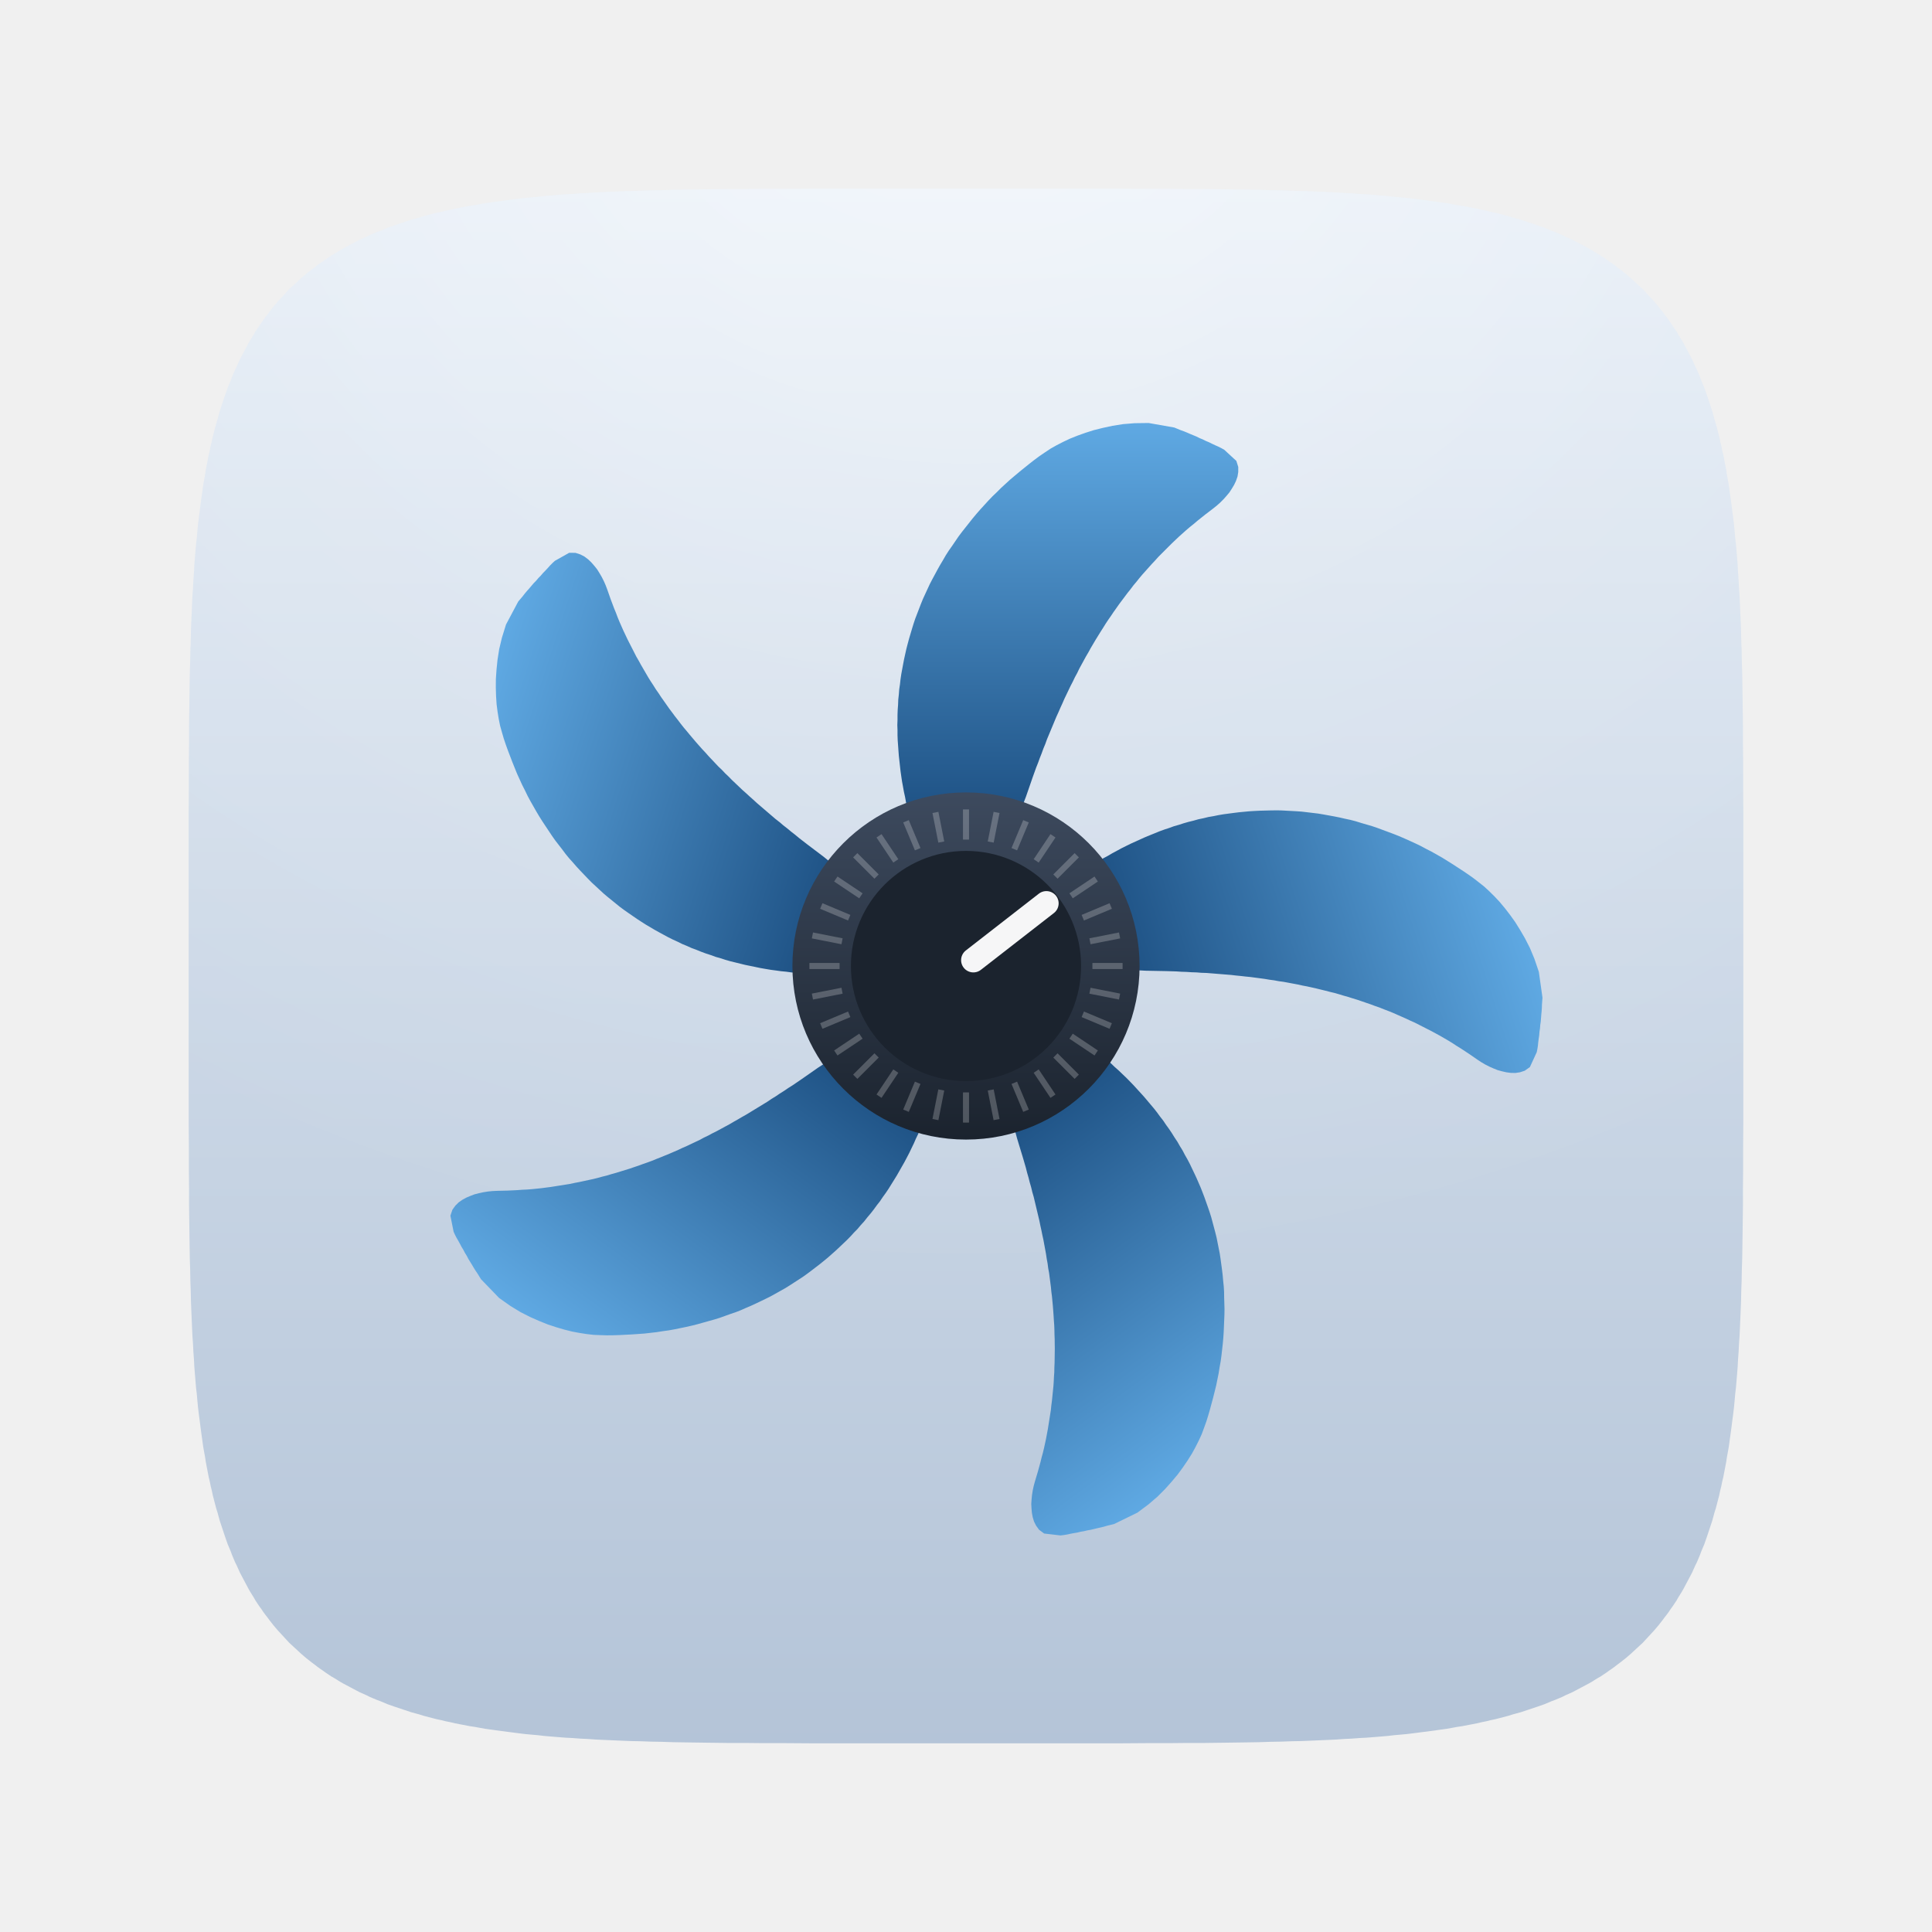
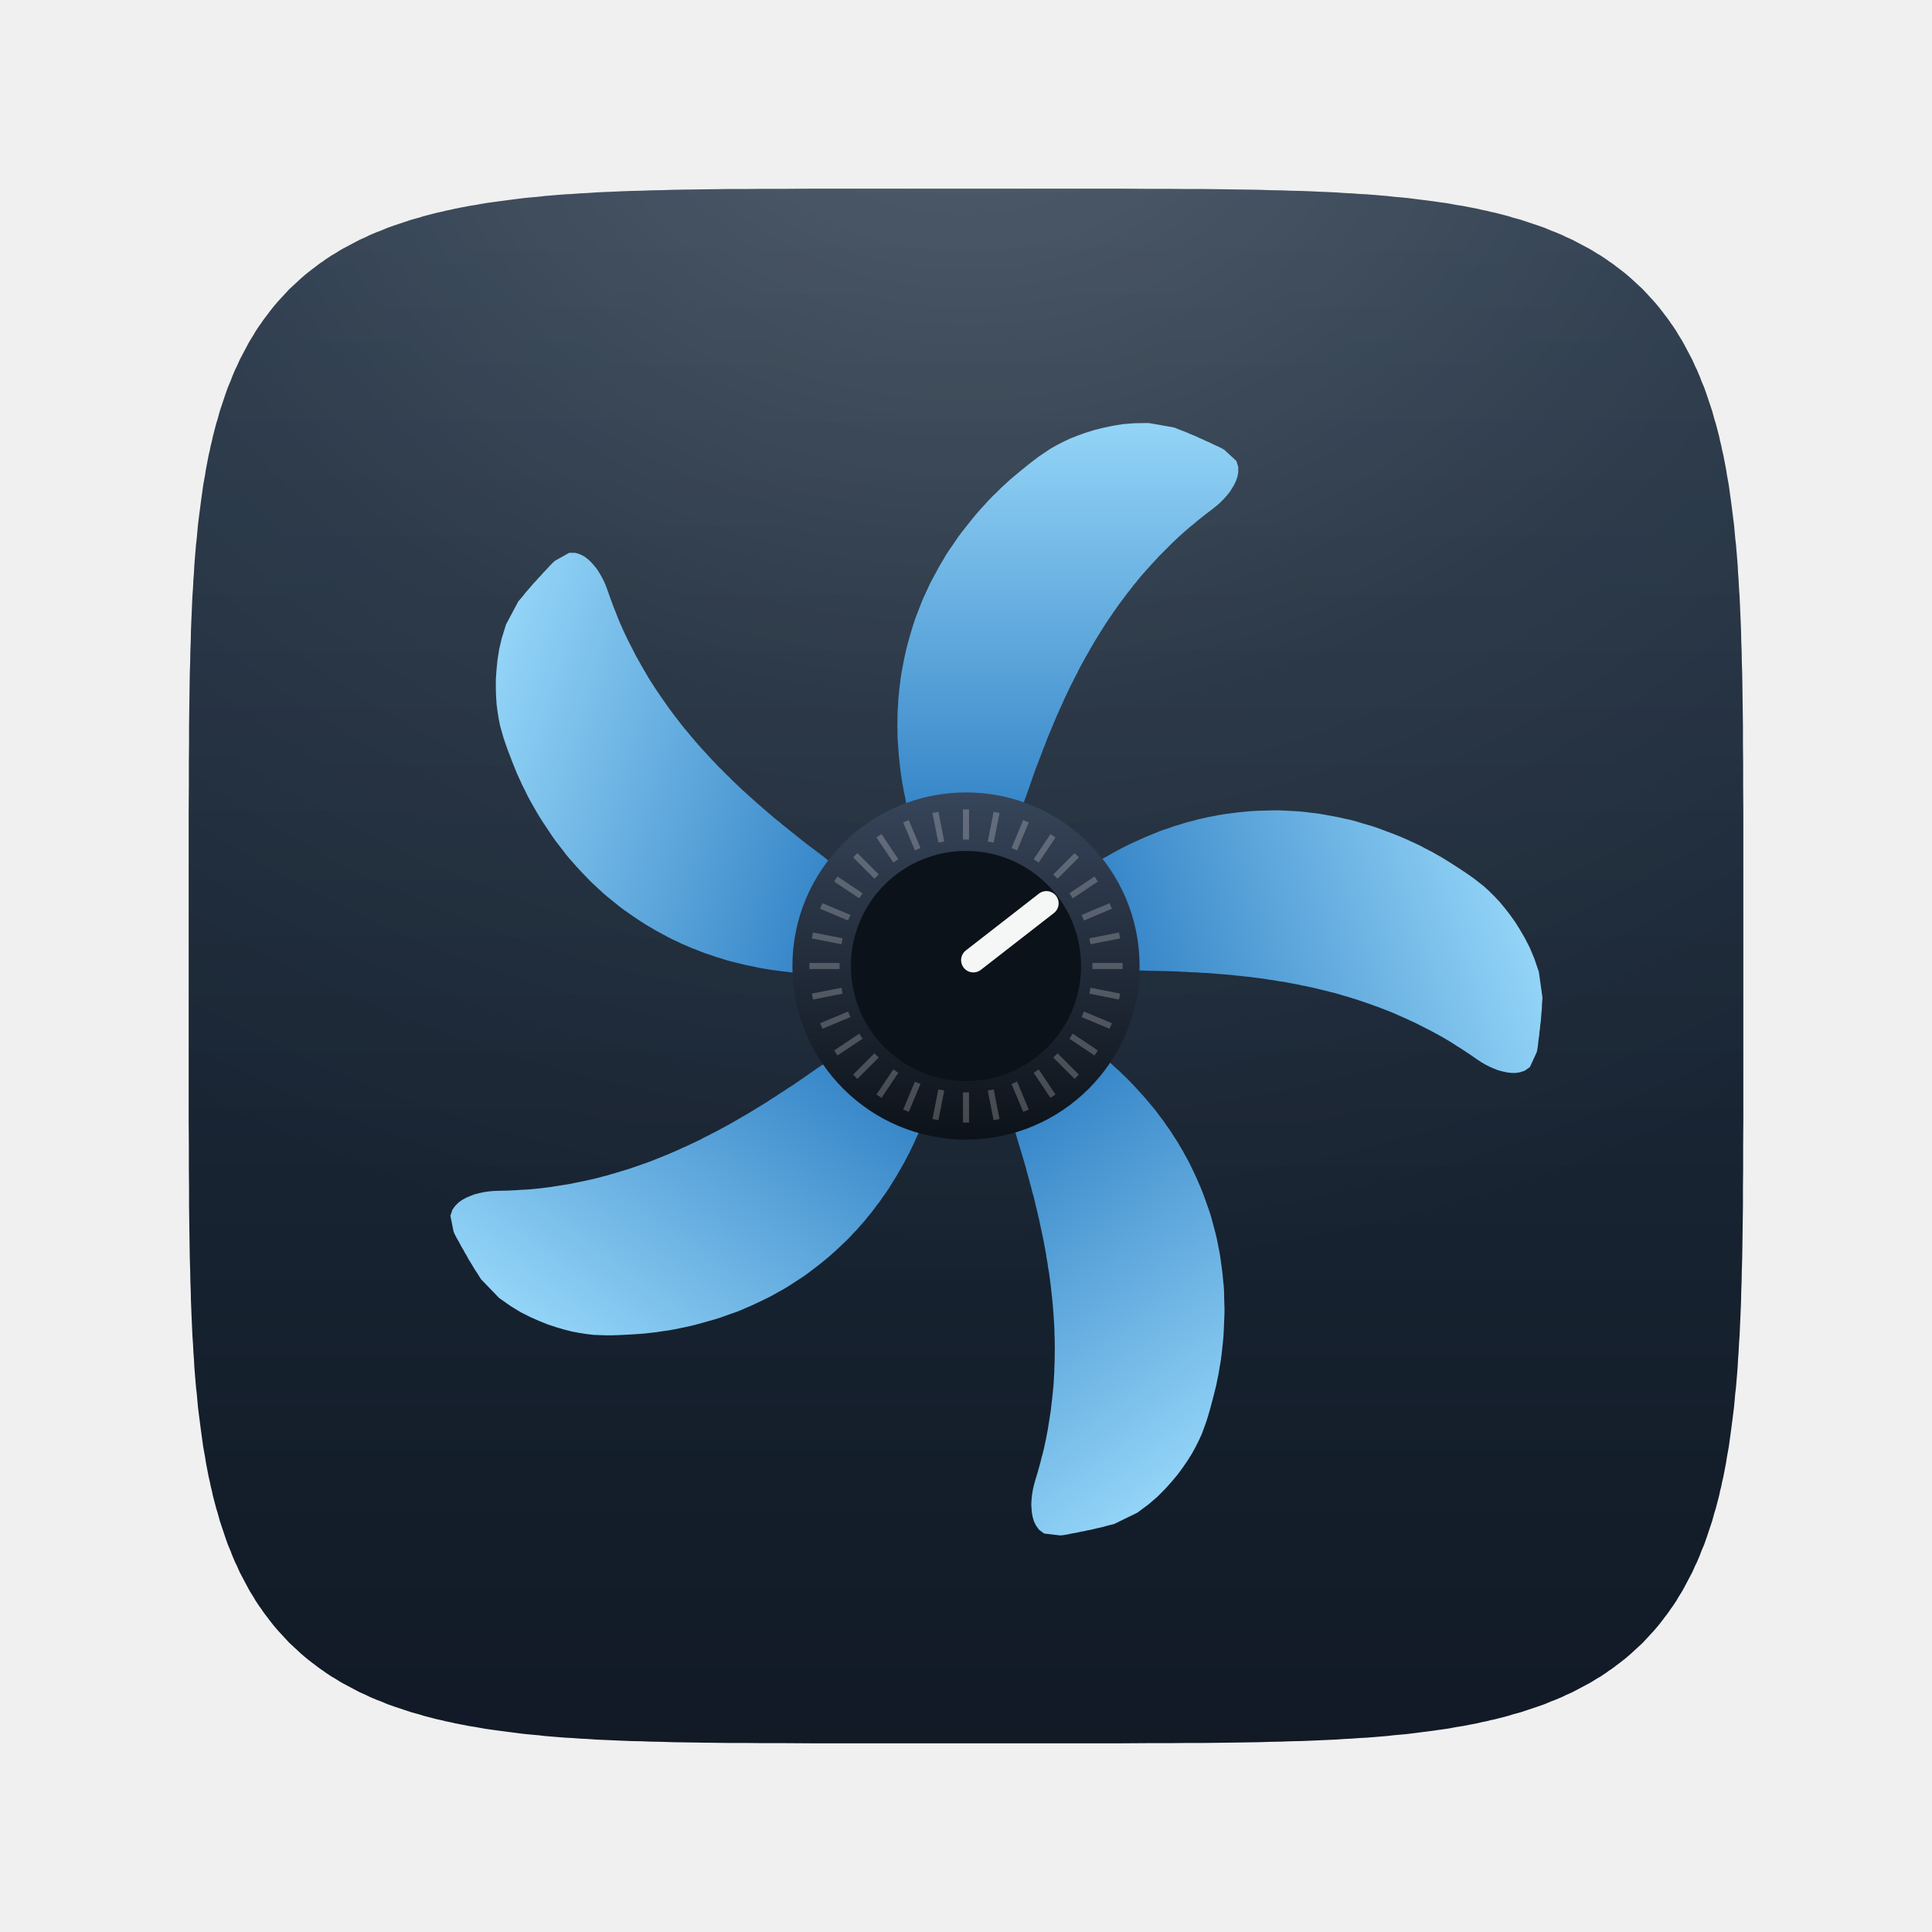
<svg xmlns="http://www.w3.org/2000/svg" viewBox="0 0 1024 1024" width="1024" height="1024" role="img" aria-labelledby="ff-title ff-desc" id="funfan-icon">
  <defs>
    <clipPath id="plate">
      <path d="M 924.0 512.0 L 924.0 573.8 L 924.0 593.6 L 923.9 608.0 L 923.9 619.7 L 923.8 629.7 L 923.8 638.6 L 923.7 646.6 L 923.6 654.0 L 923.5 660.9 L 923.4 667.2 L 923.2 673.3 L 923.1 679.0 L 922.9 684.4 L 922.8 689.5 L 922.6 694.5 L 922.4 699.2 L 922.2 703.8 L 922.0 708.2 L 921.7 712.4 L 921.5 716.5 L 921.2 720.5 L 921.0 724.4 L 920.7 728.2 L 920.4 731.8 L 920.1 735.4 L 919.7 738.8 L 919.4 742.2 L 919.1 745.5 L 918.7 748.8 L 918.3 751.9 L 917.9 755.0 L 917.5 758.1 L 917.1 761.0 L 916.7 763.9 L 916.3 766.8 L 915.8 769.6 L 915.3 772.3 L 914.9 775.0 L 914.4 777.6 L 913.9 780.2 L 913.4 782.8 L 912.8 785.3 L 912.3 787.8 L 911.7 790.2 L 911.2 792.6 L 910.6 794.9 L 910.0 797.2 L 909.4 799.5 L 908.7 801.7 L 908.1 803.9 L 907.5 806.1 L 906.8 808.2 L 906.1 810.3 L 905.4 812.4 L 904.7 814.5 L 904.0 816.5 L 903.3 818.5 L 902.5 820.4 L 901.7 822.3 L 901.0 824.2 L 900.2 826.1 L 899.4 828.0 L 898.5 829.8 L 897.7 831.6 L 896.9 833.4 L 896.0 835.1 L 895.1 836.8 L 894.2 838.5 L 893.3 840.2 L 892.4 841.9 L 891.5 843.5 L 890.5 845.1 L 889.5 846.7 L 888.6 848.3 L 887.6 849.8 L 886.6 851.3 L 885.5 852.8 L 884.5 854.3 L 883.4 855.8 L 882.3 857.2 L 881.2 858.7 L 880.1 860.1 L 879.0 861.5 L 877.9 862.8 L 876.7 864.2 L 875.5 865.5 L 874.3 866.8 L 873.1 868.1 L 871.9 869.4 L 870.7 870.7 L 869.4 871.9 L 868.1 873.1 L 866.8 874.3 L 865.5 875.5 L 864.2 876.7 L 862.8 877.9 L 861.5 879.0 L 860.1 880.1 L 858.7 881.2 L 857.2 882.3 L 855.8 883.4 L 854.3 884.5 L 852.8 885.5 L 851.3 886.6 L 849.8 887.6 L 848.3 888.6 L 846.7 889.5 L 845.1 890.5 L 843.5 891.5 L 841.9 892.4 L 840.2 893.3 L 838.5 894.2 L 836.8 895.1 L 835.1 896.0 L 833.4 896.9 L 831.6 897.7 L 829.8 898.5 L 828.0 899.4 L 826.1 900.2 L 824.2 901.0 L 822.3 901.7 L 820.4 902.5 L 818.5 903.3 L 816.5 904.0 L 814.5 904.7 L 812.4 905.4 L 810.3 906.1 L 808.2 906.8 L 806.1 907.5 L 803.9 908.1 L 801.7 908.7 L 799.5 909.4 L 797.2 910.0 L 794.9 910.6 L 792.6 911.2 L 790.2 911.7 L 787.8 912.3 L 785.3 912.8 L 782.8 913.4 L 780.2 913.9 L 777.6 914.4 L 775.0 914.9 L 772.3 915.3 L 769.6 915.8 L 766.8 916.3 L 763.9 916.7 L 761.0 917.1 L 758.1 917.5 L 755.0 917.9 L 751.9 918.3 L 748.8 918.7 L 745.5 919.1 L 742.2 919.4 L 738.8 919.7 L 735.4 920.1 L 731.8 920.4 L 728.2 920.7 L 724.4 921.0 L 720.5 921.2 L 716.5 921.5 L 712.4 921.7 L 708.2 922.0 L 703.8 922.2 L 699.2 922.4 L 694.5 922.6 L 689.5 922.8 L 684.4 922.9 L 679.0 923.1 L 673.3 923.2 L 667.2 923.4 L 660.9 923.5 L 654.0 923.6 L 646.6 923.7 L 638.6 923.8 L 629.7 923.8 L 619.7 923.9 L 608.0 923.9 L 593.6 924.0 L 573.8 924.0 L 512.0 924.0 L 450.2 924.0 L 430.4 924.0 L 416.0 923.9 L 404.3 923.9 L 394.3 923.8 L 385.4 923.8 L 377.4 923.7 L 370.0 923.6 L 363.1 923.5 L 356.8 923.4 L 350.7 923.2 L 345.0 923.1 L 339.6 922.9 L 334.5 922.8 L 329.5 922.6 L 324.8 922.4 L 320.2 922.2 L 315.8 922.0 L 311.6 921.7 L 307.5 921.5 L 303.5 921.2 L 299.6 921.0 L 295.8 920.7 L 292.2 920.4 L 288.6 920.1 L 285.2 919.7 L 281.8 919.4 L 278.5 919.1 L 275.2 918.7 L 272.1 918.3 L 269.0 917.9 L 265.9 917.5 L 263.0 917.1 L 260.1 916.7 L 257.2 916.3 L 254.4 915.8 L 251.7 915.3 L 249.0 914.9 L 246.4 914.4 L 243.8 913.9 L 241.2 913.4 L 238.7 912.8 L 236.2 912.3 L 233.8 911.7 L 231.4 911.2 L 229.1 910.6 L 226.8 910.0 L 224.5 909.4 L 222.3 908.7 L 220.1 908.1 L 217.9 907.5 L 215.8 906.8 L 213.7 906.1 L 211.6 905.4 L 209.5 904.7 L 207.5 904.0 L 205.5 903.3 L 203.6 902.5 L 201.7 901.7 L 199.8 901.0 L 197.9 900.2 L 196.0 899.4 L 194.2 898.5 L 192.4 897.7 L 190.6 896.9 L 188.9 896.0 L 187.2 895.1 L 185.5 894.2 L 183.8 893.3 L 182.1 892.4 L 180.5 891.5 L 178.9 890.5 L 177.3 889.5 L 175.7 888.6 L 174.2 887.6 L 172.7 886.6 L 171.2 885.5 L 169.7 884.5 L 168.2 883.4 L 166.8 882.3 L 165.3 881.2 L 163.9 880.1 L 162.5 879.0 L 161.2 877.9 L 159.8 876.7 L 158.5 875.5 L 157.2 874.3 L 155.9 873.1 L 154.6 871.9 L 153.3 870.7 L 152.1 869.4 L 150.9 868.1 L 149.7 866.8 L 148.5 865.5 L 147.3 864.2 L 146.1 862.8 L 145.0 861.5 L 143.9 860.1 L 142.8 858.7 L 141.7 857.2 L 140.6 855.8 L 139.5 854.3 L 138.5 852.8 L 137.4 851.3 L 136.4 849.8 L 135.4 848.3 L 134.5 846.7 L 133.5 845.1 L 132.5 843.5 L 131.6 841.9 L 130.7 840.2 L 129.8 838.5 L 128.9 836.8 L 128.0 835.1 L 127.1 833.4 L 126.3 831.6 L 125.5 829.8 L 124.6 828.0 L 123.8 826.1 L 123.0 824.2 L 122.3 822.3 L 121.5 820.4 L 120.7 818.5 L 120.0 816.5 L 119.3 814.5 L 118.6 812.4 L 117.9 810.3 L 117.2 808.2 L 116.5 806.1 L 115.9 803.9 L 115.3 801.7 L 114.6 799.5 L 114.0 797.2 L 113.4 794.9 L 112.8 792.6 L 112.3 790.2 L 111.7 787.8 L 111.2 785.3 L 110.6 782.8 L 110.1 780.2 L 109.6 777.6 L 109.1 775.0 L 108.7 772.3 L 108.2 769.6 L 107.7 766.8 L 107.3 763.9 L 106.9 761.0 L 106.5 758.1 L 106.1 755.0 L 105.7 751.9 L 105.3 748.8 L 104.9 745.5 L 104.6 742.2 L 104.3 738.8 L 103.9 735.4 L 103.6 731.8 L 103.3 728.2 L 103.0 724.4 L 102.8 720.5 L 102.5 716.5 L 102.3 712.4 L 102.0 708.2 L 101.8 703.8 L 101.6 699.2 L 101.4 694.5 L 101.2 689.5 L 101.1 684.4 L 100.9 679.0 L 100.8 673.3 L 100.6 667.2 L 100.5 660.9 L 100.4 654.0 L 100.3 646.6 L 100.2 638.6 L 100.2 629.7 L 100.1 619.7 L 100.1 608.0 L 100.0 593.6 L 100.0 573.8 L 100.0 512.0 L 100.0 450.2 L 100.0 430.4 L 100.1 416.0 L 100.1 404.3 L 100.2 394.3 L 100.2 385.4 L 100.3 377.4 L 100.4 370.0 L 100.5 363.1 L 100.6 356.8 L 100.8 350.7 L 100.9 345.0 L 101.1 339.6 L 101.2 334.5 L 101.4 329.5 L 101.6 324.8 L 101.8 320.2 L 102.0 315.8 L 102.3 311.6 L 102.5 307.5 L 102.8 303.5 L 103.0 299.6 L 103.3 295.8 L 103.6 292.2 L 103.9 288.6 L 104.3 285.2 L 104.6 281.8 L 104.9 278.5 L 105.3 275.2 L 105.7 272.1 L 106.1 269.0 L 106.5 265.9 L 106.9 263.0 L 107.3 260.1 L 107.7 257.2 L 108.2 254.4 L 108.7 251.7 L 109.1 249.0 L 109.6 246.4 L 110.1 243.8 L 110.6 241.2 L 111.2 238.7 L 111.7 236.2 L 112.3 233.8 L 112.8 231.4 L 113.4 229.1 L 114.0 226.8 L 114.6 224.5 L 115.3 222.3 L 115.9 220.1 L 116.5 217.9 L 117.2 215.8 L 117.9 213.7 L 118.6 211.6 L 119.3 209.5 L 120.0 207.5 L 120.7 205.5 L 121.5 203.6 L 122.3 201.7 L 123.0 199.8 L 123.8 197.9 L 124.6 196.0 L 125.5 194.2 L 126.3 192.4 L 127.1 190.6 L 128.0 188.9 L 128.9 187.2 L 129.8 185.5 L 130.7 183.8 L 131.6 182.1 L 132.5 180.5 L 133.5 178.9 L 134.5 177.3 L 135.4 175.7 L 136.4 174.2 L 137.4 172.7 L 138.5 171.2 L 139.5 169.7 L 140.6 168.2 L 141.7 166.8 L 142.8 165.3 L 143.9 163.9 L 145.0 162.5 L 146.1 161.2 L 147.3 159.8 L 148.5 158.5 L 149.7 157.2 L 150.9 155.9 L 152.1 154.6 L 153.3 153.3 L 154.6 152.1 L 155.9 150.9 L 157.2 149.7 L 158.5 148.5 L 159.8 147.3 L 161.2 146.1 L 162.5 145.0 L 163.9 143.9 L 165.3 142.8 L 166.8 141.7 L 168.2 140.6 L 169.7 139.5 L 171.2 138.5 L 172.7 137.4 L 174.2 136.4 L 175.7 135.4 L 177.3 134.5 L 178.9 133.5 L 180.5 132.5 L 182.1 131.6 L 183.8 130.7 L 185.5 129.8 L 187.2 128.9 L 188.9 128.0 L 190.6 127.1 L 192.4 126.3 L 194.2 125.5 L 196.0 124.6 L 197.9 123.8 L 199.8 123.0 L 201.7 122.3 L 203.6 121.5 L 205.5 120.7 L 207.5 120.0 L 209.5 119.3 L 211.6 118.6 L 213.7 117.9 L 215.8 117.2 L 217.9 116.5 L 220.1 115.9 L 222.3 115.3 L 224.5 114.6 L 226.8 114.0 L 229.1 113.4 L 231.4 112.8 L 233.8 112.3 L 236.2 111.7 L 238.7 111.2 L 241.2 110.6 L 243.8 110.1 L 246.4 109.6 L 249.0 109.1 L 251.7 108.7 L 254.4 108.2 L 257.2 107.7 L 260.1 107.3 L 263.0 106.9 L 265.9 106.5 L 269.0 106.1 L 272.1 105.7 L 275.2 105.3 L 278.5 104.9 L 281.8 104.6 L 285.2 104.3 L 288.6 103.9 L 292.2 103.6 L 295.8 103.3 L 299.6 103.0 L 303.5 102.8 L 307.5 102.5 L 311.6 102.3 L 315.8 102.0 L 320.2 101.8 L 324.8 101.6 L 329.5 101.4 L 334.5 101.2 L 339.6 101.1 L 345.0 100.9 L 350.7 100.8 L 356.8 100.6 L 363.1 100.5 L 370.0 100.4 L 377.4 100.3 L 385.4 100.2 L 394.3 100.2 L 404.3 100.1 L 416.0 100.1 L 430.4 100.0 L 450.2 100.0 L 512.0 100.0 L 573.8 100.0 L 593.6 100.0 L 608.0 100.1 L 619.7 100.1 L 629.7 100.2 L 638.6 100.2 L 646.6 100.3 L 654.0 100.4 L 660.9 100.5 L 667.2 100.6 L 673.3 100.8 L 679.0 100.9 L 684.4 101.1 L 689.5 101.2 L 694.5 101.4 L 699.2 101.6 L 703.8 101.8 L 708.2 102.0 L 712.4 102.3 L 716.5 102.5 L 720.5 102.8 L 724.4 103.0 L 728.2 103.3 L 731.8 103.6 L 735.4 103.9 L 738.8 104.3 L 742.2 104.6 L 745.5 104.9 L 748.8 105.3 L 751.9 105.7 L 755.0 106.1 L 758.1 106.5 L 761.0 106.9 L 763.9 107.3 L 766.8 107.7 L 769.6 108.2 L 772.3 108.7 L 775.0 109.1 L 777.6 109.6 L 780.2 110.1 L 782.8 110.6 L 785.3 111.2 L 787.8 111.7 L 790.2 112.3 L 792.6 112.8 L 794.9 113.4 L 797.2 114.0 L 799.5 114.6 L 801.7 115.3 L 803.9 115.9 L 806.1 116.5 L 808.2 117.2 L 810.3 117.9 L 812.4 118.6 L 814.5 119.3 L 816.5 120.0 L 818.5 120.7 L 820.4 121.5 L 822.3 122.3 L 824.2 123.0 L 826.1 123.8 L 828.0 124.6 L 829.8 125.5 L 831.6 126.3 L 833.4 127.1 L 835.1 128.0 L 836.8 128.9 L 838.5 129.8 L 840.2 130.7 L 841.9 131.6 L 843.5 132.5 L 845.1 133.5 L 846.7 134.5 L 848.3 135.4 L 849.8 136.4 L 851.3 137.4 L 852.8 138.5 L 854.3 139.5 L 855.8 140.6 L 857.2 141.7 L 858.7 142.8 L 860.1 143.9 L 861.5 145.0 L 862.8 146.1 L 864.2 147.3 L 865.5 148.5 L 866.8 149.7 L 868.1 150.9 L 869.4 152.1 L 870.7 153.3 L 871.9 154.6 L 873.1 155.9 L 874.3 157.2 L 875.5 158.5 L 876.7 159.8 L 877.9 161.2 L 879.0 162.5 L 880.1 163.9 L 881.2 165.3 L 882.3 166.8 L 883.4 168.2 L 884.5 169.7 L 885.5 171.2 L 886.6 172.7 L 887.6 174.2 L 888.6 175.7 L 889.5 177.3 L 890.5 178.9 L 891.5 180.5 L 892.4 182.1 L 893.3 183.8 L 894.2 185.5 L 895.1 187.2 L 896.0 188.9 L 896.9 190.6 L 897.7 192.4 L 898.5 194.2 L 899.4 196.0 L 900.2 197.9 L 901.0 199.8 L 901.7 201.7 L 902.5 203.6 L 903.3 205.5 L 904.0 207.5 L 904.7 209.5 L 905.4 211.6 L 906.1 213.7 L 906.8 215.8 L 907.5 217.9 L 908.1 220.1 L 908.7 222.3 L 909.4 224.5 L 910.0 226.8 L 910.6 229.1 L 911.2 231.4 L 911.7 233.8 L 912.3 236.2 L 912.8 238.7 L 913.4 241.2 L 913.9 243.8 L 914.4 246.4 L 914.9 249.0 L 915.3 251.7 L 915.8 254.4 L 916.3 257.2 L 916.7 260.1 L 917.1 263.0 L 917.5 265.9 L 917.9 269.0 L 918.3 272.1 L 918.7 275.2 L 919.1 278.5 L 919.4 281.8 L 919.7 285.2 L 920.1 288.6 L 920.4 292.2 L 920.7 295.8 L 921.0 299.6 L 921.2 303.5 L 921.5 307.5 L 921.7 311.6 L 922.0 315.8 L 922.2 320.2 L 922.4 324.8 L 922.6 329.5 L 922.8 334.5 L 922.9 339.6 L 923.1 345.0 L 923.2 350.7 L 923.4 356.8 L 923.5 363.1 L 923.6 370.0 L 923.7 377.4 L 923.8 385.4 L 923.8 394.3 L 923.9 404.3 L 923.9 416.0 L 924.0 430.4 L 924.0 450.2 Z" />
    </clipPath>
    <linearGradient id="plateFill" x1="0" y1="0" x2="0" y2="1">
-       <stop offset="0" stop-color="#EBF2FA" />
-       <stop offset="1" stop-color="#AEBFD4" />
+       <stop offset="0" stop-color="#27384B" />
+       <stop offset="1" stop-color="#0E1621" />
    </linearGradient>
    <radialGradient id="plateSheen" cx="0.5" cy="0.16" r="0.78">
-       <stop offset="0" stop-color="#FFFFFF" stop-opacity="0.550" />
-       <stop offset="0.55" stop-color="#FFFFFF" stop-opacity="0.160" />
+       <stop offset="0" stop-color="#FFFFFF" stop-opacity="0.209" />
+       <stop offset="0.55" stop-color="#FFFFFF" stop-opacity="0.061" />
      <stop offset="1" stop-color="#FFFFFF" stop-opacity="0" />
    </radialGradient>
    <linearGradient id="blade" x1="0" y1="0" x2="0" y2="1">
-       <stop offset="0" stop-color="#5FA9E3" />
-       <stop offset="1" stop-color="#17487A" />
+       <stop offset="0" stop-color="#93D4F7" />
+       <stop offset="1" stop-color="#2B7CC2" />
    </linearGradient>
    <linearGradient id="hub" x1="0" y1="0" x2="0" y2="1">
-       <stop offset="0" stop-color="#3D4A5E" />
-       <stop offset="1" stop-color="#1B232E" />
+       <stop offset="0" stop-color="#37455A" />
+       <stop offset="1" stop-color="#0C1219" />
    </linearGradient>
  </defs>
  <g clip-path="url(#plate)">
    <rect x="0" y="0" width="1024" height="1024" fill="url(#plateFill)" />
    <ellipse cx="512" cy="300" rx="520" ry="440" fill="url(#plateSheen)" />
  </g>
  <g transform="translate(512,512) rotate(0)">
    <path d="M 21.2 -58.3 L 22.4 -61.7 L 23.4 -64.8 L 24.4 -67.8 L 25.3 -70.7 L 26.3 -73.5 L 27.2 -76.3 L 28.1 -79.1 L 29.0 -81.8 L 29.9 -84.5 L 30.8 -87.2 L 31.8 -89.8 L 32.7 -92.4 L 33.6 -95.0 L 34.5 -97.6 L 35.4 -100.2 L 36.3 -102.7 L 37.2 -105.2 L 38.2 -107.7 L 39.1 -110.2 L 40.1 -112.7 L 41.0 -115.2 L 42.0 -117.6 L 42.9 -120.1 L 43.9 -122.5 L 44.9 -124.9 L 45.9 -127.3 L 46.9 -129.7 L 47.9 -132.1 L 49.0 -134.5 L 50.0 -136.8 L 51.1 -139.2 L 52.1 -141.5 L 53.2 -143.8 L 54.3 -146.1 L 55.4 -148.4 L 56.6 -150.7 L 57.7 -153.0 L 58.9 -155.2 L 60.0 -157.5 L 61.2 -159.7 L 62.4 -161.9 L 63.6 -164.1 L 64.9 -166.3 L 66.1 -168.5 L 67.4 -170.7 L 68.7 -172.9 L 70.0 -175.0 L 71.3 -177.1 L 72.7 -179.3 L 74.0 -181.4 L 75.4 -183.5 L 76.8 -185.5 L 78.2 -187.6 L 79.7 -189.7 L 81.1 -191.7 L 82.6 -193.7 L 84.1 -195.7 L 85.6 -197.7 L 87.2 -199.7 L 88.7 -201.7 L 90.3 -203.6 L 91.9 -205.6 L 93.5 -207.5 L 95.2 -209.4 L 96.9 -211.3 L 98.6 -213.2 L 100.3 -215.0 L 102.0 -216.9 L 103.8 -218.7 L 105.6 -220.5 L 107.4 -222.3 L 109.2 -224.1 L 111.0 -225.8 L 112.9 -227.6 L 114.8 -229.3 L 116.7 -231.0 L 118.7 -232.7 L 120.7 -234.3 L 122.7 -236.0 L 124.7 -237.6 L 126.7 -239.2 L 128.8 -240.8 L 130.9 -242.4 L 132.9 -244.0 L 134.7 -245.6 L 136.5 -247.4 L 138.1 -249.2 L 139.6 -251.0 L 140.9 -253.0 L 142.1 -255.0 L 143.1 -257.1 L 143.9 -259.4 L 144.3 -261.8 L 144.3 -264.5 L 143.3 -267.7 L 136.9 -273.6 L 135.3 -274.5 L 133.7 -275.3 L 132.1 -276.0 L 130.4 -276.8 L 128.8 -277.6 L 127.1 -278.3 L 125.5 -279.1 L 123.8 -279.8 L 122.2 -280.6 L 120.5 -281.3 L 118.8 -282.0 L 117.2 -282.7 L 115.5 -283.4 L 113.8 -284.0 L 112.1 -284.7 L 110.4 -285.4 L 96.8 -287.8 L 89.4 -287.7 L 83.2 -287.2 L 77.6 -286.3 L 72.5 -285.2 L 67.7 -284.0 L 63.3 -282.6 L 59.1 -281.1 L 55.1 -279.5 L 51.5 -277.8 L 48.0 -276.0 L 44.8 -274.2 L 41.8 -272.2 L 39.0 -270.3 L 36.3 -268.3 L 33.6 -266.2 L 31.0 -264.1 L 28.4 -262.0 L 25.9 -259.9 L 23.4 -257.8 L 21.0 -255.6 L 18.6 -253.4 L 16.3 -251.1 L 14.0 -248.9 L 11.8 -246.6 L 9.7 -244.3 L 7.6 -242.0 L 5.5 -239.6 L 3.5 -237.2 L 1.6 -234.8 L -0.3 -232.4 L -2.2 -230.0 L -4.0 -227.6 L -5.7 -225.1 L -7.4 -222.6 L -9.1 -220.2 L -10.7 -217.7 L -12.2 -215.1 L -13.7 -212.6 L -15.1 -210.1 L -16.5 -207.5 L -17.9 -204.9 L -19.2 -202.4 L -20.4 -199.8 L -21.6 -197.2 L -22.8 -194.6 L -23.9 -191.9 L -24.9 -189.3 L -25.9 -186.7 L -26.9 -184.1 L -27.8 -181.4 L -28.6 -178.8 L -29.4 -176.1 L -30.2 -173.4 L -30.9 -170.8 L -31.6 -168.1 L -32.2 -165.4 L -32.8 -162.7 L -33.3 -160.1 L -33.8 -157.4 L -34.3 -154.7 L -34.7 -152.0 L -35.0 -149.3 L -35.4 -146.6 L -35.6 -143.9 L -35.9 -141.2 L -36.0 -138.5 L -36.2 -135.8 L -36.3 -133.1 L -36.3 -130.4 L -36.4 -127.7 L -36.3 -125.0 L -36.3 -122.3 L -36.2 -119.6 L -36.0 -116.9 L -35.8 -114.1 L -35.6 -111.4 L -35.3 -108.7 L -35.0 -106.0 L -34.7 -103.3 L -34.3 -100.5 L -33.9 -97.8 L -33.4 -95.1 L -32.9 -92.3 L -32.3 -89.6 L -31.8 -86.8 L -31.1 -84.1 L -30.5 -81.3 L -29.8 -78.5 L -29.0 -75.7 L -28.2 -72.8 L -27.4 -69.9 L -26.5 -67.0 L -25.5 -64.0 L -24.5 -60.9 L -23.2 -57.5 Z" fill="url(#blade)" />
  </g>
  <g transform="translate(512,512) rotate(72)">
    <path d="M 21.2 -58.3 L 22.4 -61.7 L 23.4 -64.8 L 24.4 -67.8 L 25.3 -70.7 L 26.3 -73.5 L 27.2 -76.3 L 28.1 -79.1 L 29.0 -81.8 L 29.9 -84.5 L 30.8 -87.2 L 31.8 -89.8 L 32.7 -92.4 L 33.6 -95.0 L 34.5 -97.6 L 35.4 -100.2 L 36.3 -102.7 L 37.2 -105.2 L 38.2 -107.7 L 39.1 -110.2 L 40.1 -112.7 L 41.0 -115.2 L 42.0 -117.6 L 42.9 -120.1 L 43.9 -122.5 L 44.9 -124.9 L 45.9 -127.3 L 46.9 -129.7 L 47.9 -132.1 L 49.0 -134.5 L 50.0 -136.8 L 51.1 -139.2 L 52.1 -141.5 L 53.2 -143.8 L 54.3 -146.1 L 55.4 -148.4 L 56.6 -150.7 L 57.7 -153.0 L 58.9 -155.2 L 60.0 -157.5 L 61.2 -159.7 L 62.4 -161.9 L 63.6 -164.1 L 64.9 -166.3 L 66.1 -168.5 L 67.4 -170.7 L 68.7 -172.9 L 70.0 -175.0 L 71.3 -177.1 L 72.7 -179.3 L 74.0 -181.4 L 75.4 -183.5 L 76.8 -185.5 L 78.2 -187.6 L 79.7 -189.7 L 81.1 -191.7 L 82.6 -193.7 L 84.1 -195.7 L 85.6 -197.7 L 87.2 -199.7 L 88.7 -201.7 L 90.3 -203.6 L 91.9 -205.6 L 93.5 -207.5 L 95.2 -209.4 L 96.9 -211.3 L 98.6 -213.2 L 100.3 -215.0 L 102.0 -216.9 L 103.8 -218.7 L 105.6 -220.5 L 107.4 -222.3 L 109.2 -224.1 L 111.0 -225.8 L 112.9 -227.6 L 114.8 -229.3 L 116.7 -231.0 L 118.7 -232.7 L 120.7 -234.3 L 122.7 -236.0 L 124.7 -237.6 L 126.7 -239.2 L 128.8 -240.8 L 130.9 -242.4 L 132.9 -244.0 L 134.7 -245.6 L 136.5 -247.4 L 138.1 -249.2 L 139.6 -251.0 L 140.9 -253.0 L 142.1 -255.0 L 143.1 -257.1 L 143.9 -259.4 L 144.3 -261.8 L 144.3 -264.5 L 143.3 -267.7 L 136.9 -273.6 L 135.3 -274.5 L 133.7 -275.3 L 132.1 -276.0 L 130.4 -276.8 L 128.8 -277.6 L 127.1 -278.3 L 125.5 -279.1 L 123.8 -279.8 L 122.2 -280.6 L 120.5 -281.3 L 118.8 -282.0 L 117.2 -282.7 L 115.5 -283.4 L 113.8 -284.0 L 112.1 -284.7 L 110.4 -285.4 L 96.8 -287.8 L 89.4 -287.7 L 83.2 -287.2 L 77.6 -286.3 L 72.5 -285.2 L 67.7 -284.0 L 63.3 -282.6 L 59.1 -281.1 L 55.1 -279.5 L 51.5 -277.8 L 48.0 -276.0 L 44.8 -274.2 L 41.8 -272.2 L 39.0 -270.3 L 36.3 -268.3 L 33.6 -266.2 L 31.0 -264.1 L 28.4 -262.0 L 25.9 -259.9 L 23.4 -257.8 L 21.0 -255.6 L 18.6 -253.4 L 16.3 -251.1 L 14.0 -248.9 L 11.8 -246.6 L 9.7 -244.3 L 7.6 -242.0 L 5.5 -239.6 L 3.5 -237.2 L 1.6 -234.8 L -0.3 -232.4 L -2.2 -230.0 L -4.0 -227.6 L -5.7 -225.1 L -7.4 -222.6 L -9.1 -220.2 L -10.7 -217.7 L -12.2 -215.1 L -13.7 -212.6 L -15.1 -210.1 L -16.5 -207.5 L -17.9 -204.9 L -19.2 -202.4 L -20.4 -199.8 L -21.6 -197.2 L -22.8 -194.6 L -23.9 -191.9 L -24.9 -189.3 L -25.9 -186.7 L -26.9 -184.1 L -27.8 -181.4 L -28.6 -178.8 L -29.4 -176.1 L -30.2 -173.4 L -30.9 -170.8 L -31.6 -168.1 L -32.2 -165.4 L -32.8 -162.7 L -33.3 -160.1 L -33.8 -157.4 L -34.3 -154.7 L -34.7 -152.0 L -35.0 -149.3 L -35.4 -146.6 L -35.6 -143.9 L -35.9 -141.2 L -36.0 -138.5 L -36.2 -135.8 L -36.3 -133.1 L -36.3 -130.4 L -36.4 -127.7 L -36.3 -125.0 L -36.3 -122.3 L -36.2 -119.6 L -36.0 -116.9 L -35.8 -114.1 L -35.6 -111.4 L -35.3 -108.7 L -35.0 -106.0 L -34.7 -103.3 L -34.3 -100.5 L -33.9 -97.8 L -33.4 -95.1 L -32.9 -92.3 L -32.3 -89.6 L -31.8 -86.8 L -31.1 -84.1 L -30.5 -81.3 L -29.8 -78.5 L -29.0 -75.7 L -28.2 -72.8 L -27.4 -69.9 L -26.5 -67.0 L -25.5 -64.0 L -24.5 -60.9 L -23.2 -57.5 Z" fill="url(#blade)" />
  </g>
  <g transform="translate(512,512) rotate(144)">
    <path d="M 21.2 -58.3 L 22.4 -61.7 L 23.4 -64.8 L 24.4 -67.8 L 25.3 -70.7 L 26.3 -73.5 L 27.2 -76.3 L 28.1 -79.1 L 29.0 -81.8 L 29.9 -84.5 L 30.8 -87.2 L 31.8 -89.8 L 32.7 -92.4 L 33.6 -95.0 L 34.5 -97.6 L 35.4 -100.2 L 36.3 -102.7 L 37.2 -105.2 L 38.2 -107.7 L 39.1 -110.2 L 40.1 -112.7 L 41.0 -115.2 L 42.0 -117.6 L 42.9 -120.1 L 43.9 -122.5 L 44.9 -124.9 L 45.9 -127.3 L 46.9 -129.7 L 47.9 -132.1 L 49.0 -134.5 L 50.0 -136.8 L 51.1 -139.2 L 52.1 -141.5 L 53.2 -143.8 L 54.3 -146.1 L 55.4 -148.4 L 56.6 -150.7 L 57.7 -153.0 L 58.9 -155.2 L 60.0 -157.5 L 61.2 -159.7 L 62.4 -161.9 L 63.6 -164.1 L 64.9 -166.3 L 66.1 -168.5 L 67.4 -170.7 L 68.7 -172.9 L 70.0 -175.0 L 71.3 -177.1 L 72.7 -179.3 L 74.0 -181.4 L 75.4 -183.5 L 76.8 -185.5 L 78.2 -187.6 L 79.7 -189.7 L 81.1 -191.7 L 82.6 -193.7 L 84.1 -195.7 L 85.6 -197.7 L 87.2 -199.7 L 88.7 -201.7 L 90.3 -203.6 L 91.9 -205.6 L 93.5 -207.5 L 95.2 -209.4 L 96.9 -211.3 L 98.6 -213.2 L 100.3 -215.0 L 102.0 -216.9 L 103.8 -218.7 L 105.6 -220.5 L 107.4 -222.3 L 109.2 -224.1 L 111.0 -225.8 L 112.9 -227.6 L 114.8 -229.3 L 116.7 -231.0 L 118.7 -232.7 L 120.7 -234.3 L 122.7 -236.0 L 124.7 -237.6 L 126.7 -239.2 L 128.8 -240.8 L 130.9 -242.4 L 132.9 -244.0 L 134.7 -245.6 L 136.5 -247.4 L 138.1 -249.2 L 139.6 -251.0 L 140.9 -253.0 L 142.1 -255.0 L 143.1 -257.1 L 143.9 -259.4 L 144.3 -261.8 L 144.3 -264.5 L 143.3 -267.7 L 136.9 -273.6 L 135.3 -274.5 L 133.7 -275.3 L 132.1 -276.0 L 130.4 -276.8 L 128.8 -277.6 L 127.1 -278.3 L 125.5 -279.1 L 123.8 -279.8 L 122.2 -280.6 L 120.5 -281.3 L 118.8 -282.0 L 117.2 -282.7 L 115.5 -283.4 L 113.8 -284.0 L 112.1 -284.7 L 110.4 -285.4 L 96.8 -287.8 L 89.4 -287.7 L 83.2 -287.2 L 77.6 -286.3 L 72.5 -285.2 L 67.7 -284.0 L 63.3 -282.6 L 59.1 -281.1 L 55.1 -279.5 L 51.5 -277.8 L 48.0 -276.0 L 44.8 -274.2 L 41.8 -272.2 L 39.0 -270.3 L 36.3 -268.3 L 33.6 -266.2 L 31.0 -264.1 L 28.4 -262.0 L 25.9 -259.9 L 23.4 -257.8 L 21.0 -255.6 L 18.6 -253.4 L 16.3 -251.1 L 14.0 -248.9 L 11.8 -246.6 L 9.7 -244.3 L 7.6 -242.0 L 5.5 -239.6 L 3.5 -237.2 L 1.6 -234.8 L -0.3 -232.4 L -2.2 -230.0 L -4.0 -227.6 L -5.7 -225.1 L -7.4 -222.6 L -9.1 -220.2 L -10.7 -217.7 L -12.2 -215.1 L -13.7 -212.6 L -15.1 -210.1 L -16.5 -207.5 L -17.9 -204.9 L -19.2 -202.4 L -20.4 -199.8 L -21.6 -197.2 L -22.8 -194.6 L -23.9 -191.9 L -24.9 -189.3 L -25.9 -186.7 L -26.9 -184.1 L -27.8 -181.4 L -28.6 -178.8 L -29.4 -176.1 L -30.2 -173.4 L -30.9 -170.8 L -31.6 -168.1 L -32.2 -165.4 L -32.8 -162.7 L -33.3 -160.1 L -33.8 -157.4 L -34.3 -154.7 L -34.7 -152.0 L -35.0 -149.3 L -35.4 -146.6 L -35.6 -143.9 L -35.9 -141.2 L -36.0 -138.5 L -36.2 -135.8 L -36.3 -133.1 L -36.3 -130.4 L -36.4 -127.7 L -36.3 -125.0 L -36.3 -122.3 L -36.2 -119.6 L -36.0 -116.9 L -35.8 -114.1 L -35.6 -111.4 L -35.3 -108.7 L -35.0 -106.0 L -34.7 -103.3 L -34.3 -100.5 L -33.9 -97.8 L -33.4 -95.1 L -32.9 -92.3 L -32.3 -89.6 L -31.8 -86.8 L -31.1 -84.1 L -30.5 -81.3 L -29.8 -78.5 L -29.0 -75.7 L -28.2 -72.8 L -27.4 -69.9 L -26.5 -67.0 L -25.5 -64.0 L -24.5 -60.9 L -23.2 -57.5 Z" fill="url(#blade)" />
  </g>
  <g transform="translate(512,512) rotate(216)">
    <path d="M 21.2 -58.3 L 22.4 -61.7 L 23.4 -64.8 L 24.4 -67.8 L 25.3 -70.7 L 26.3 -73.5 L 27.2 -76.3 L 28.1 -79.1 L 29.0 -81.8 L 29.9 -84.5 L 30.8 -87.2 L 31.8 -89.8 L 32.7 -92.4 L 33.6 -95.0 L 34.5 -97.6 L 35.4 -100.2 L 36.3 -102.7 L 37.2 -105.2 L 38.2 -107.7 L 39.1 -110.2 L 40.1 -112.7 L 41.0 -115.2 L 42.0 -117.6 L 42.9 -120.1 L 43.9 -122.5 L 44.9 -124.9 L 45.9 -127.3 L 46.9 -129.7 L 47.9 -132.1 L 49.0 -134.5 L 50.0 -136.8 L 51.1 -139.2 L 52.1 -141.5 L 53.2 -143.8 L 54.3 -146.1 L 55.4 -148.4 L 56.6 -150.7 L 57.7 -153.0 L 58.9 -155.2 L 60.0 -157.5 L 61.2 -159.7 L 62.4 -161.9 L 63.6 -164.1 L 64.9 -166.3 L 66.1 -168.5 L 67.4 -170.7 L 68.7 -172.9 L 70.0 -175.0 L 71.3 -177.1 L 72.7 -179.3 L 74.0 -181.4 L 75.4 -183.5 L 76.8 -185.5 L 78.2 -187.6 L 79.7 -189.7 L 81.1 -191.7 L 82.6 -193.7 L 84.1 -195.7 L 85.6 -197.7 L 87.2 -199.7 L 88.7 -201.7 L 90.3 -203.6 L 91.9 -205.6 L 93.5 -207.5 L 95.2 -209.4 L 96.9 -211.3 L 98.6 -213.2 L 100.3 -215.0 L 102.0 -216.9 L 103.8 -218.7 L 105.6 -220.5 L 107.4 -222.3 L 109.2 -224.1 L 111.0 -225.8 L 112.9 -227.6 L 114.8 -229.3 L 116.7 -231.0 L 118.7 -232.7 L 120.7 -234.3 L 122.7 -236.0 L 124.7 -237.6 L 126.7 -239.2 L 128.8 -240.8 L 130.9 -242.4 L 132.9 -244.0 L 134.7 -245.6 L 136.5 -247.4 L 138.1 -249.2 L 139.6 -251.0 L 140.9 -253.0 L 142.1 -255.0 L 143.1 -257.1 L 143.9 -259.4 L 144.3 -261.8 L 144.3 -264.5 L 143.3 -267.7 L 136.9 -273.6 L 135.3 -274.5 L 133.7 -275.3 L 132.1 -276.0 L 130.4 -276.8 L 128.8 -277.6 L 127.1 -278.3 L 125.5 -279.1 L 123.8 -279.8 L 122.2 -280.6 L 120.5 -281.3 L 118.8 -282.0 L 117.2 -282.7 L 115.5 -283.4 L 113.8 -284.0 L 112.1 -284.7 L 110.4 -285.4 L 96.8 -287.8 L 89.4 -287.7 L 83.2 -287.2 L 77.6 -286.3 L 72.5 -285.2 L 67.7 -284.0 L 63.3 -282.6 L 59.1 -281.1 L 55.1 -279.5 L 51.5 -277.8 L 48.0 -276.0 L 44.8 -274.2 L 41.8 -272.2 L 39.0 -270.3 L 36.3 -268.3 L 33.6 -266.2 L 31.0 -264.1 L 28.4 -262.0 L 25.9 -259.9 L 23.4 -257.8 L 21.0 -255.6 L 18.6 -253.4 L 16.3 -251.1 L 14.0 -248.9 L 11.8 -246.6 L 9.7 -244.3 L 7.6 -242.0 L 5.5 -239.6 L 3.5 -237.2 L 1.6 -234.8 L -0.3 -232.4 L -2.2 -230.0 L -4.0 -227.6 L -5.7 -225.1 L -7.4 -222.6 L -9.1 -220.2 L -10.7 -217.7 L -12.2 -215.1 L -13.7 -212.6 L -15.1 -210.1 L -16.5 -207.5 L -17.9 -204.9 L -19.2 -202.4 L -20.4 -199.8 L -21.6 -197.2 L -22.8 -194.6 L -23.9 -191.9 L -24.9 -189.3 L -25.9 -186.7 L -26.9 -184.1 L -27.8 -181.4 L -28.6 -178.8 L -29.4 -176.1 L -30.2 -173.4 L -30.9 -170.8 L -31.6 -168.1 L -32.2 -165.4 L -32.8 -162.7 L -33.3 -160.1 L -33.8 -157.4 L -34.3 -154.7 L -34.7 -152.0 L -35.0 -149.3 L -35.4 -146.6 L -35.6 -143.9 L -35.9 -141.2 L -36.0 -138.5 L -36.2 -135.8 L -36.3 -133.1 L -36.3 -130.4 L -36.4 -127.7 L -36.3 -125.0 L -36.3 -122.3 L -36.2 -119.6 L -36.0 -116.9 L -35.8 -114.1 L -35.6 -111.4 L -35.3 -108.7 L -35.0 -106.0 L -34.7 -103.3 L -34.3 -100.5 L -33.9 -97.8 L -33.4 -95.1 L -32.9 -92.3 L -32.3 -89.6 L -31.8 -86.8 L -31.1 -84.1 L -30.5 -81.3 L -29.8 -78.5 L -29.0 -75.7 L -28.2 -72.8 L -27.4 -69.9 L -26.5 -67.0 L -25.5 -64.0 L -24.5 -60.9 L -23.2 -57.5 Z" fill="url(#blade)" />
  </g>
  <g transform="translate(512,512) rotate(288)">
    <path d="M 21.2 -58.3 L 22.4 -61.7 L 23.4 -64.8 L 24.4 -67.8 L 25.3 -70.7 L 26.3 -73.5 L 27.2 -76.3 L 28.1 -79.1 L 29.0 -81.8 L 29.9 -84.5 L 30.8 -87.2 L 31.8 -89.8 L 32.7 -92.4 L 33.6 -95.0 L 34.5 -97.6 L 35.4 -100.2 L 36.3 -102.7 L 37.2 -105.2 L 38.2 -107.7 L 39.1 -110.2 L 40.1 -112.7 L 41.0 -115.2 L 42.0 -117.6 L 42.9 -120.1 L 43.9 -122.5 L 44.9 -124.9 L 45.9 -127.3 L 46.9 -129.7 L 47.9 -132.1 L 49.0 -134.5 L 50.0 -136.8 L 51.1 -139.2 L 52.1 -141.5 L 53.2 -143.8 L 54.3 -146.1 L 55.4 -148.4 L 56.6 -150.7 L 57.7 -153.0 L 58.9 -155.2 L 60.0 -157.5 L 61.2 -159.7 L 62.4 -161.9 L 63.6 -164.1 L 64.9 -166.3 L 66.1 -168.5 L 67.4 -170.7 L 68.7 -172.9 L 70.0 -175.0 L 71.3 -177.1 L 72.7 -179.3 L 74.0 -181.4 L 75.4 -183.5 L 76.8 -185.5 L 78.2 -187.6 L 79.7 -189.7 L 81.1 -191.7 L 82.6 -193.7 L 84.1 -195.7 L 85.6 -197.7 L 87.2 -199.7 L 88.7 -201.7 L 90.3 -203.6 L 91.9 -205.6 L 93.5 -207.5 L 95.2 -209.4 L 96.9 -211.3 L 98.6 -213.2 L 100.3 -215.0 L 102.0 -216.9 L 103.8 -218.7 L 105.6 -220.5 L 107.4 -222.3 L 109.2 -224.1 L 111.0 -225.8 L 112.9 -227.6 L 114.8 -229.3 L 116.7 -231.0 L 118.7 -232.7 L 120.7 -234.3 L 122.7 -236.0 L 124.7 -237.6 L 126.7 -239.2 L 128.8 -240.8 L 130.9 -242.4 L 132.9 -244.0 L 134.7 -245.6 L 136.5 -247.4 L 138.1 -249.2 L 139.6 -251.0 L 140.9 -253.0 L 142.1 -255.0 L 143.1 -257.1 L 143.9 -259.4 L 144.3 -261.8 L 144.3 -264.5 L 143.3 -267.7 L 136.9 -273.6 L 135.3 -274.5 L 133.7 -275.3 L 132.1 -276.0 L 130.4 -276.8 L 128.8 -277.6 L 127.1 -278.3 L 125.5 -279.1 L 123.8 -279.8 L 122.2 -280.6 L 120.5 -281.3 L 118.8 -282.0 L 117.2 -282.7 L 115.5 -283.4 L 113.8 -284.0 L 112.1 -284.7 L 110.4 -285.4 L 96.8 -287.8 L 89.4 -287.7 L 83.2 -287.2 L 77.6 -286.3 L 72.5 -285.2 L 67.7 -284.0 L 63.3 -282.6 L 59.1 -281.1 L 55.1 -279.5 L 51.5 -277.8 L 48.0 -276.0 L 44.8 -274.2 L 41.8 -272.2 L 39.0 -270.3 L 36.3 -268.3 L 33.6 -266.2 L 31.0 -264.1 L 28.4 -262.0 L 25.9 -259.9 L 23.4 -257.8 L 21.0 -255.6 L 18.6 -253.4 L 16.3 -251.1 L 14.0 -248.9 L 11.8 -246.6 L 9.7 -244.3 L 7.6 -242.0 L 5.5 -239.6 L 3.5 -237.2 L 1.6 -234.8 L -0.3 -232.4 L -2.2 -230.0 L -4.0 -227.6 L -5.7 -225.1 L -7.4 -222.6 L -9.1 -220.2 L -10.7 -217.7 L -12.2 -215.1 L -13.7 -212.6 L -15.1 -210.1 L -16.5 -207.5 L -17.9 -204.9 L -19.2 -202.4 L -20.4 -199.8 L -21.6 -197.2 L -22.8 -194.6 L -23.9 -191.9 L -24.9 -189.3 L -25.9 -186.7 L -26.9 -184.1 L -27.8 -181.4 L -28.6 -178.8 L -29.4 -176.1 L -30.2 -173.4 L -30.9 -170.8 L -31.6 -168.1 L -32.2 -165.4 L -32.8 -162.7 L -33.3 -160.1 L -33.8 -157.4 L -34.3 -154.7 L -34.7 -152.0 L -35.0 -149.3 L -35.4 -146.6 L -35.6 -143.9 L -35.9 -141.2 L -36.0 -138.5 L -36.2 -135.8 L -36.3 -133.1 L -36.3 -130.4 L -36.4 -127.7 L -36.3 -125.0 L -36.3 -122.3 L -36.2 -119.6 L -36.0 -116.9 L -35.8 -114.1 L -35.6 -111.4 L -35.3 -108.7 L -35.0 -106.0 L -34.7 -103.3 L -34.3 -100.5 L -33.9 -97.8 L -33.4 -95.1 L -32.9 -92.3 L -32.3 -89.6 L -31.8 -86.8 L -31.1 -84.1 L -30.5 -81.3 L -29.8 -78.5 L -29.0 -75.7 L -28.2 -72.8 L -27.4 -69.9 L -26.5 -67.0 L -25.5 -64.0 L -24.5 -60.9 L -23.2 -57.5 Z" fill="url(#blade)" />
  </g>
  <circle cx="512" cy="512" r="92.0" fill="url(#hub)" />
  <line x1="579.0" y1="512.0" x2="595.0" y2="512.0" stroke="#FFFFFF" stroke-opacity="0.23" stroke-width="3.2" />
  <line x1="577.7" y1="525.1" x2="593.4" y2="528.2" stroke="#FFFFFF" stroke-opacity="0.23" stroke-width="3.2" />
  <line x1="573.9" y1="537.6" x2="588.7" y2="543.8" stroke="#FFFFFF" stroke-opacity="0.23" stroke-width="3.2" />
  <line x1="567.7" y1="549.2" x2="581.0" y2="558.1" stroke="#FFFFFF" stroke-opacity="0.23" stroke-width="3.2" />
  <line x1="559.4" y1="559.4" x2="570.7" y2="570.7" stroke="#FFFFFF" stroke-opacity="0.23" stroke-width="3.2" />
  <line x1="549.2" y1="567.7" x2="558.1" y2="581.0" stroke="#FFFFFF" stroke-opacity="0.23" stroke-width="3.2" />
  <line x1="537.6" y1="573.9" x2="543.8" y2="588.7" stroke="#FFFFFF" stroke-opacity="0.23" stroke-width="3.2" />
  <line x1="525.1" y1="577.7" x2="528.2" y2="593.4" stroke="#FFFFFF" stroke-opacity="0.23" stroke-width="3.2" />
  <line x1="512.0" y1="579.0" x2="512.0" y2="595.0" stroke="#FFFFFF" stroke-opacity="0.23" stroke-width="3.2" />
  <line x1="498.9" y1="577.7" x2="495.8" y2="593.4" stroke="#FFFFFF" stroke-opacity="0.23" stroke-width="3.2" />
  <line x1="486.4" y1="573.9" x2="480.2" y2="588.7" stroke="#FFFFFF" stroke-opacity="0.23" stroke-width="3.2" />
  <line x1="474.8" y1="567.7" x2="465.9" y2="581.0" stroke="#FFFFFF" stroke-opacity="0.23" stroke-width="3.2" />
  <line x1="464.6" y1="559.4" x2="453.3" y2="570.7" stroke="#FFFFFF" stroke-opacity="0.23" stroke-width="3.2" />
  <line x1="456.3" y1="549.2" x2="443.0" y2="558.1" stroke="#FFFFFF" stroke-opacity="0.23" stroke-width="3.2" />
  <line x1="450.1" y1="537.6" x2="435.3" y2="543.8" stroke="#FFFFFF" stroke-opacity="0.23" stroke-width="3.2" />
  <line x1="446.3" y1="525.1" x2="430.6" y2="528.2" stroke="#FFFFFF" stroke-opacity="0.23" stroke-width="3.2" />
  <line x1="445.0" y1="512.0" x2="429.0" y2="512.0" stroke="#FFFFFF" stroke-opacity="0.23" stroke-width="3.2" />
  <line x1="446.3" y1="498.9" x2="430.6" y2="495.8" stroke="#FFFFFF" stroke-opacity="0.23" stroke-width="3.2" />
  <line x1="450.1" y1="486.4" x2="435.3" y2="480.2" stroke="#FFFFFF" stroke-opacity="0.23" stroke-width="3.2" />
  <line x1="456.3" y1="474.8" x2="443.0" y2="465.9" stroke="#FFFFFF" stroke-opacity="0.23" stroke-width="3.2" />
  <line x1="464.6" y1="464.6" x2="453.3" y2="453.3" stroke="#FFFFFF" stroke-opacity="0.23" stroke-width="3.2" />
  <line x1="474.8" y1="456.3" x2="465.9" y2="443.0" stroke="#FFFFFF" stroke-opacity="0.23" stroke-width="3.2" />
  <line x1="486.4" y1="450.1" x2="480.2" y2="435.3" stroke="#FFFFFF" stroke-opacity="0.23" stroke-width="3.2" />
  <line x1="498.9" y1="446.3" x2="495.8" y2="430.6" stroke="#FFFFFF" stroke-opacity="0.23" stroke-width="3.2" />
  <line x1="512.0" y1="445.0" x2="512.0" y2="429.0" stroke="#FFFFFF" stroke-opacity="0.23" stroke-width="3.2" />
  <line x1="525.1" y1="446.3" x2="528.2" y2="430.6" stroke="#FFFFFF" stroke-opacity="0.23" stroke-width="3.2" />
  <line x1="537.6" y1="450.1" x2="543.8" y2="435.3" stroke="#FFFFFF" stroke-opacity="0.23" stroke-width="3.2" />
  <line x1="549.2" y1="456.3" x2="558.1" y2="443.0" stroke="#FFFFFF" stroke-opacity="0.23" stroke-width="3.2" />
  <line x1="559.4" y1="464.6" x2="570.7" y2="453.3" stroke="#FFFFFF" stroke-opacity="0.23" stroke-width="3.2" />
  <line x1="567.7" y1="474.8" x2="581.0" y2="465.9" stroke="#FFFFFF" stroke-opacity="0.23" stroke-width="3.2" />
  <line x1="573.9" y1="486.4" x2="588.7" y2="480.2" stroke="#FFFFFF" stroke-opacity="0.23" stroke-width="3.2" />
  <line x1="577.7" y1="498.9" x2="593.4" y2="495.8" stroke="#FFFFFF" stroke-opacity="0.23" stroke-width="3.2" />
-   <circle cx="512" cy="512" r="61.0" fill="#1B232E" />
+   <circle cx="512" cy="512" r="61.0" fill="#0C1219" />
  <line x1="515.9" y1="508.9" x2="554.6" y2="478.8" stroke="#FFFFFF" stroke-opacity="0.96" stroke-width="13.0" stroke-linecap="round" />
</svg>
